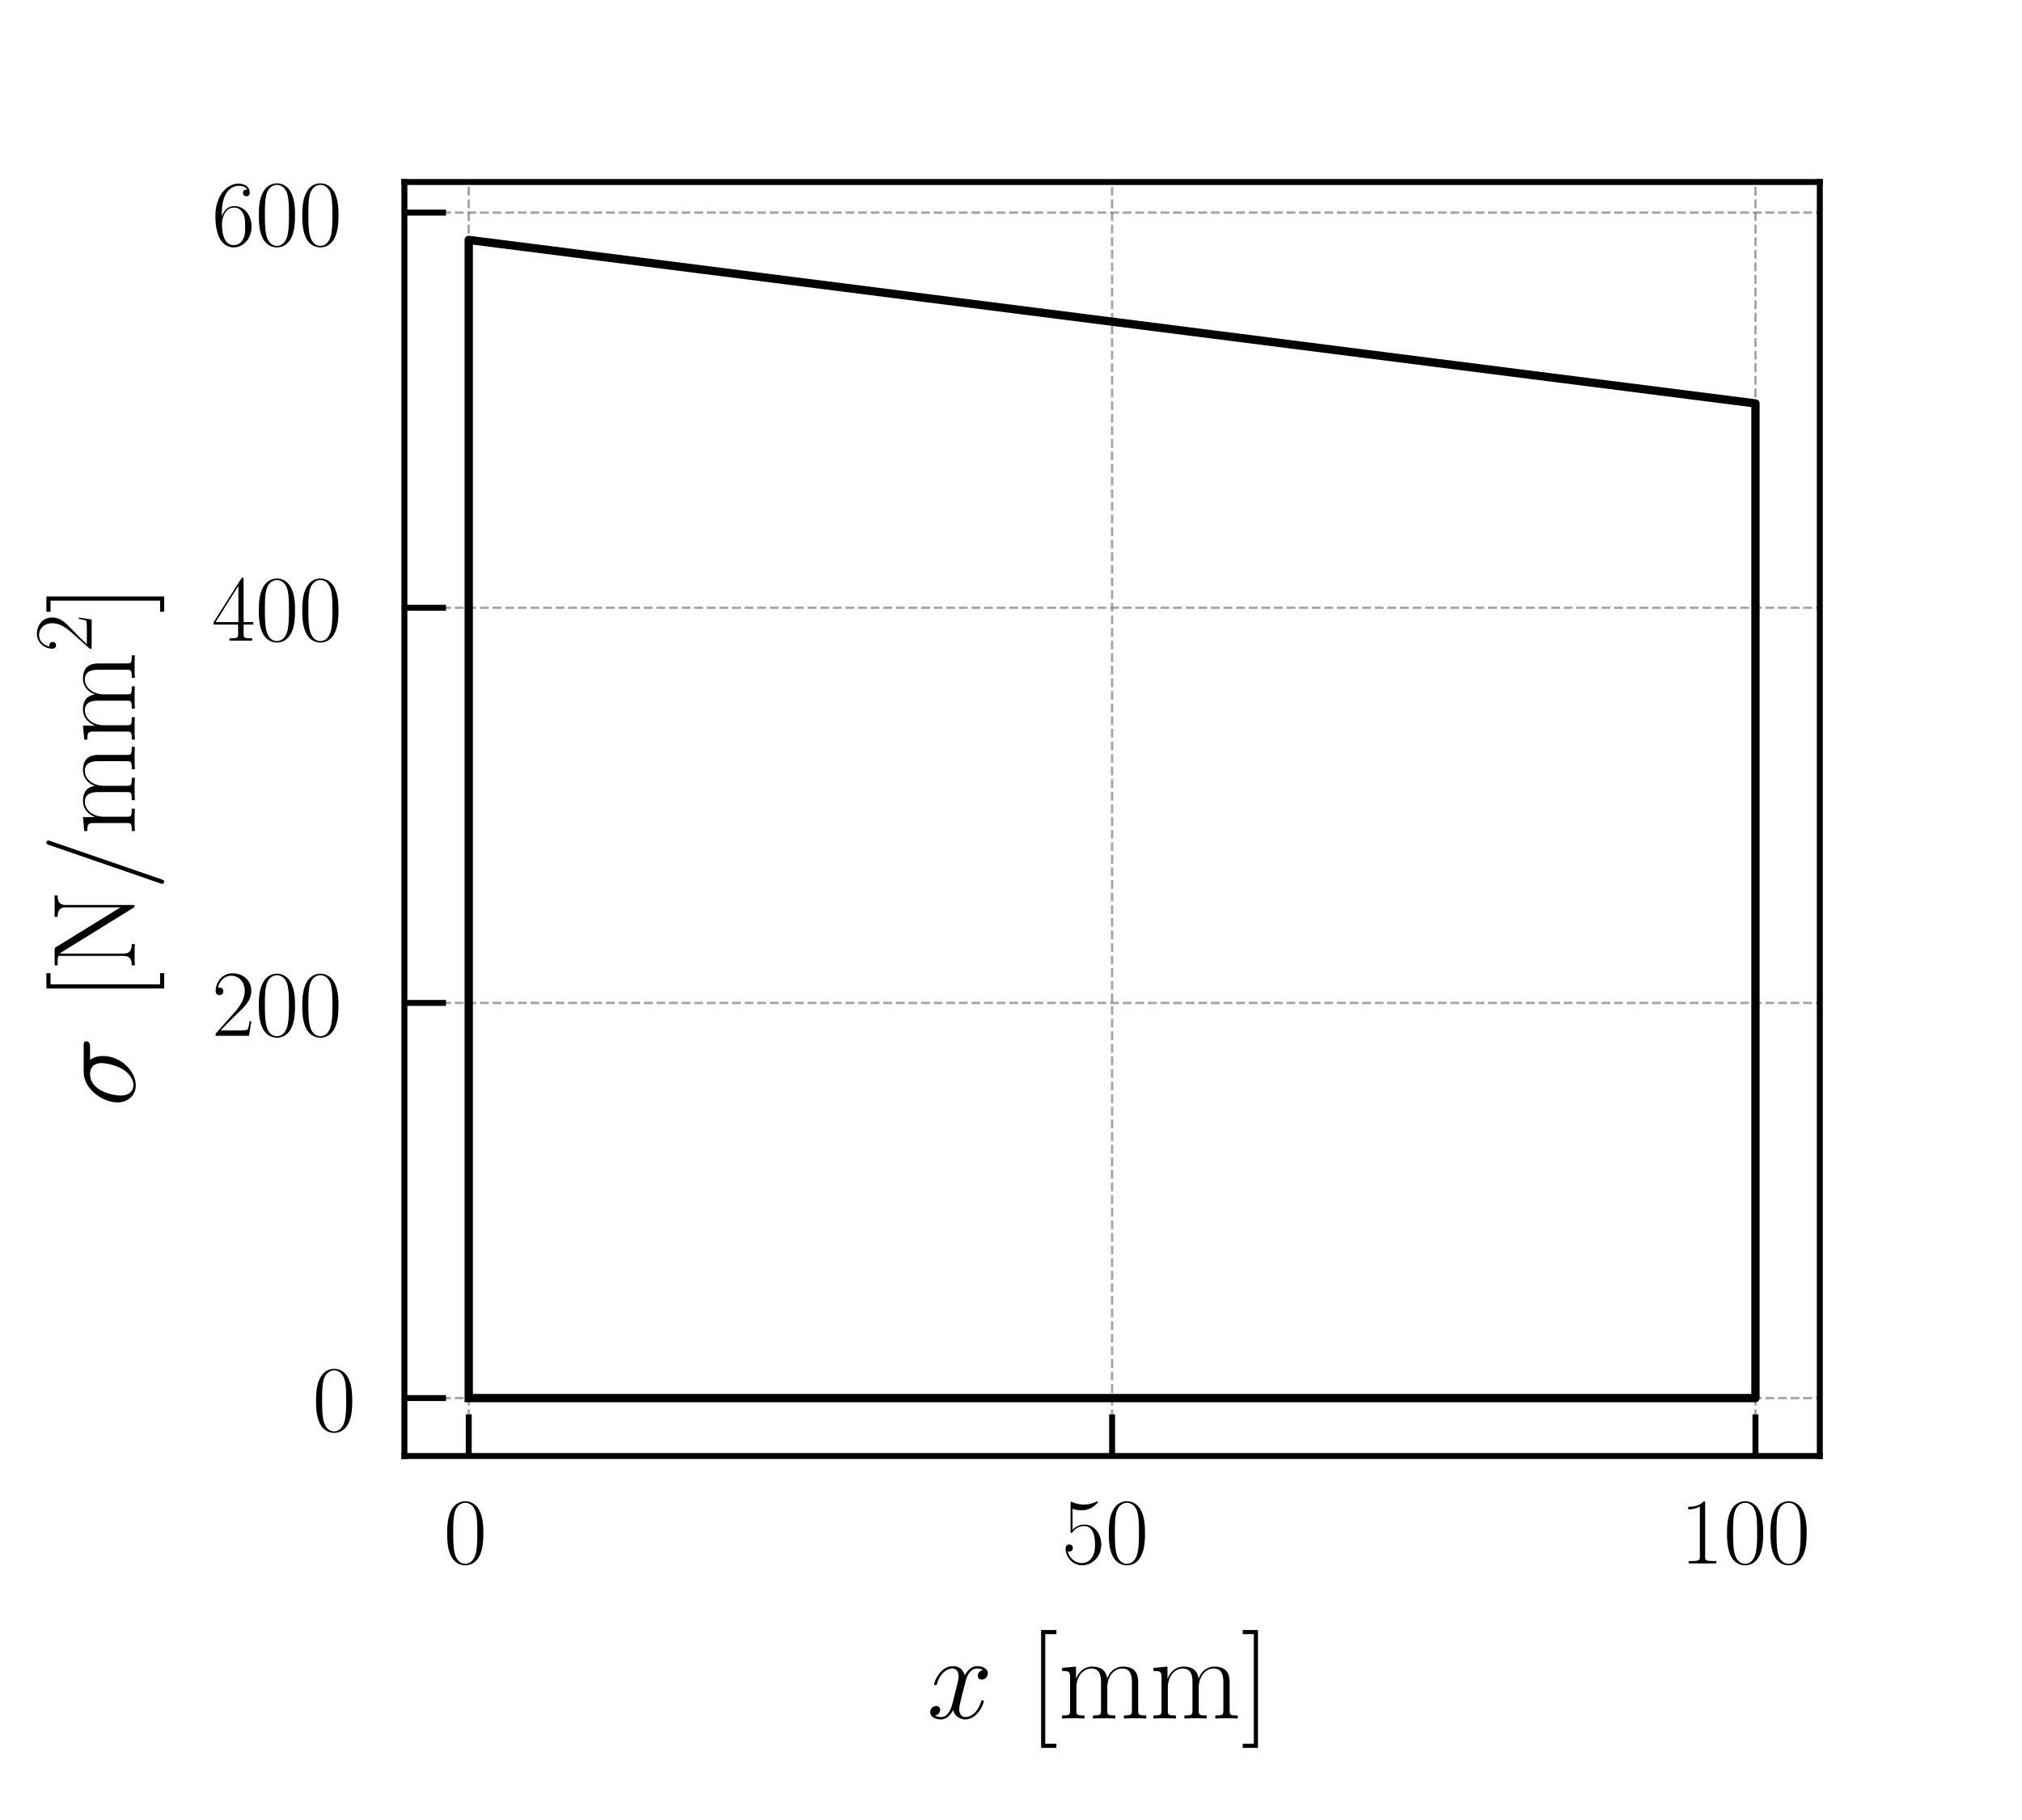
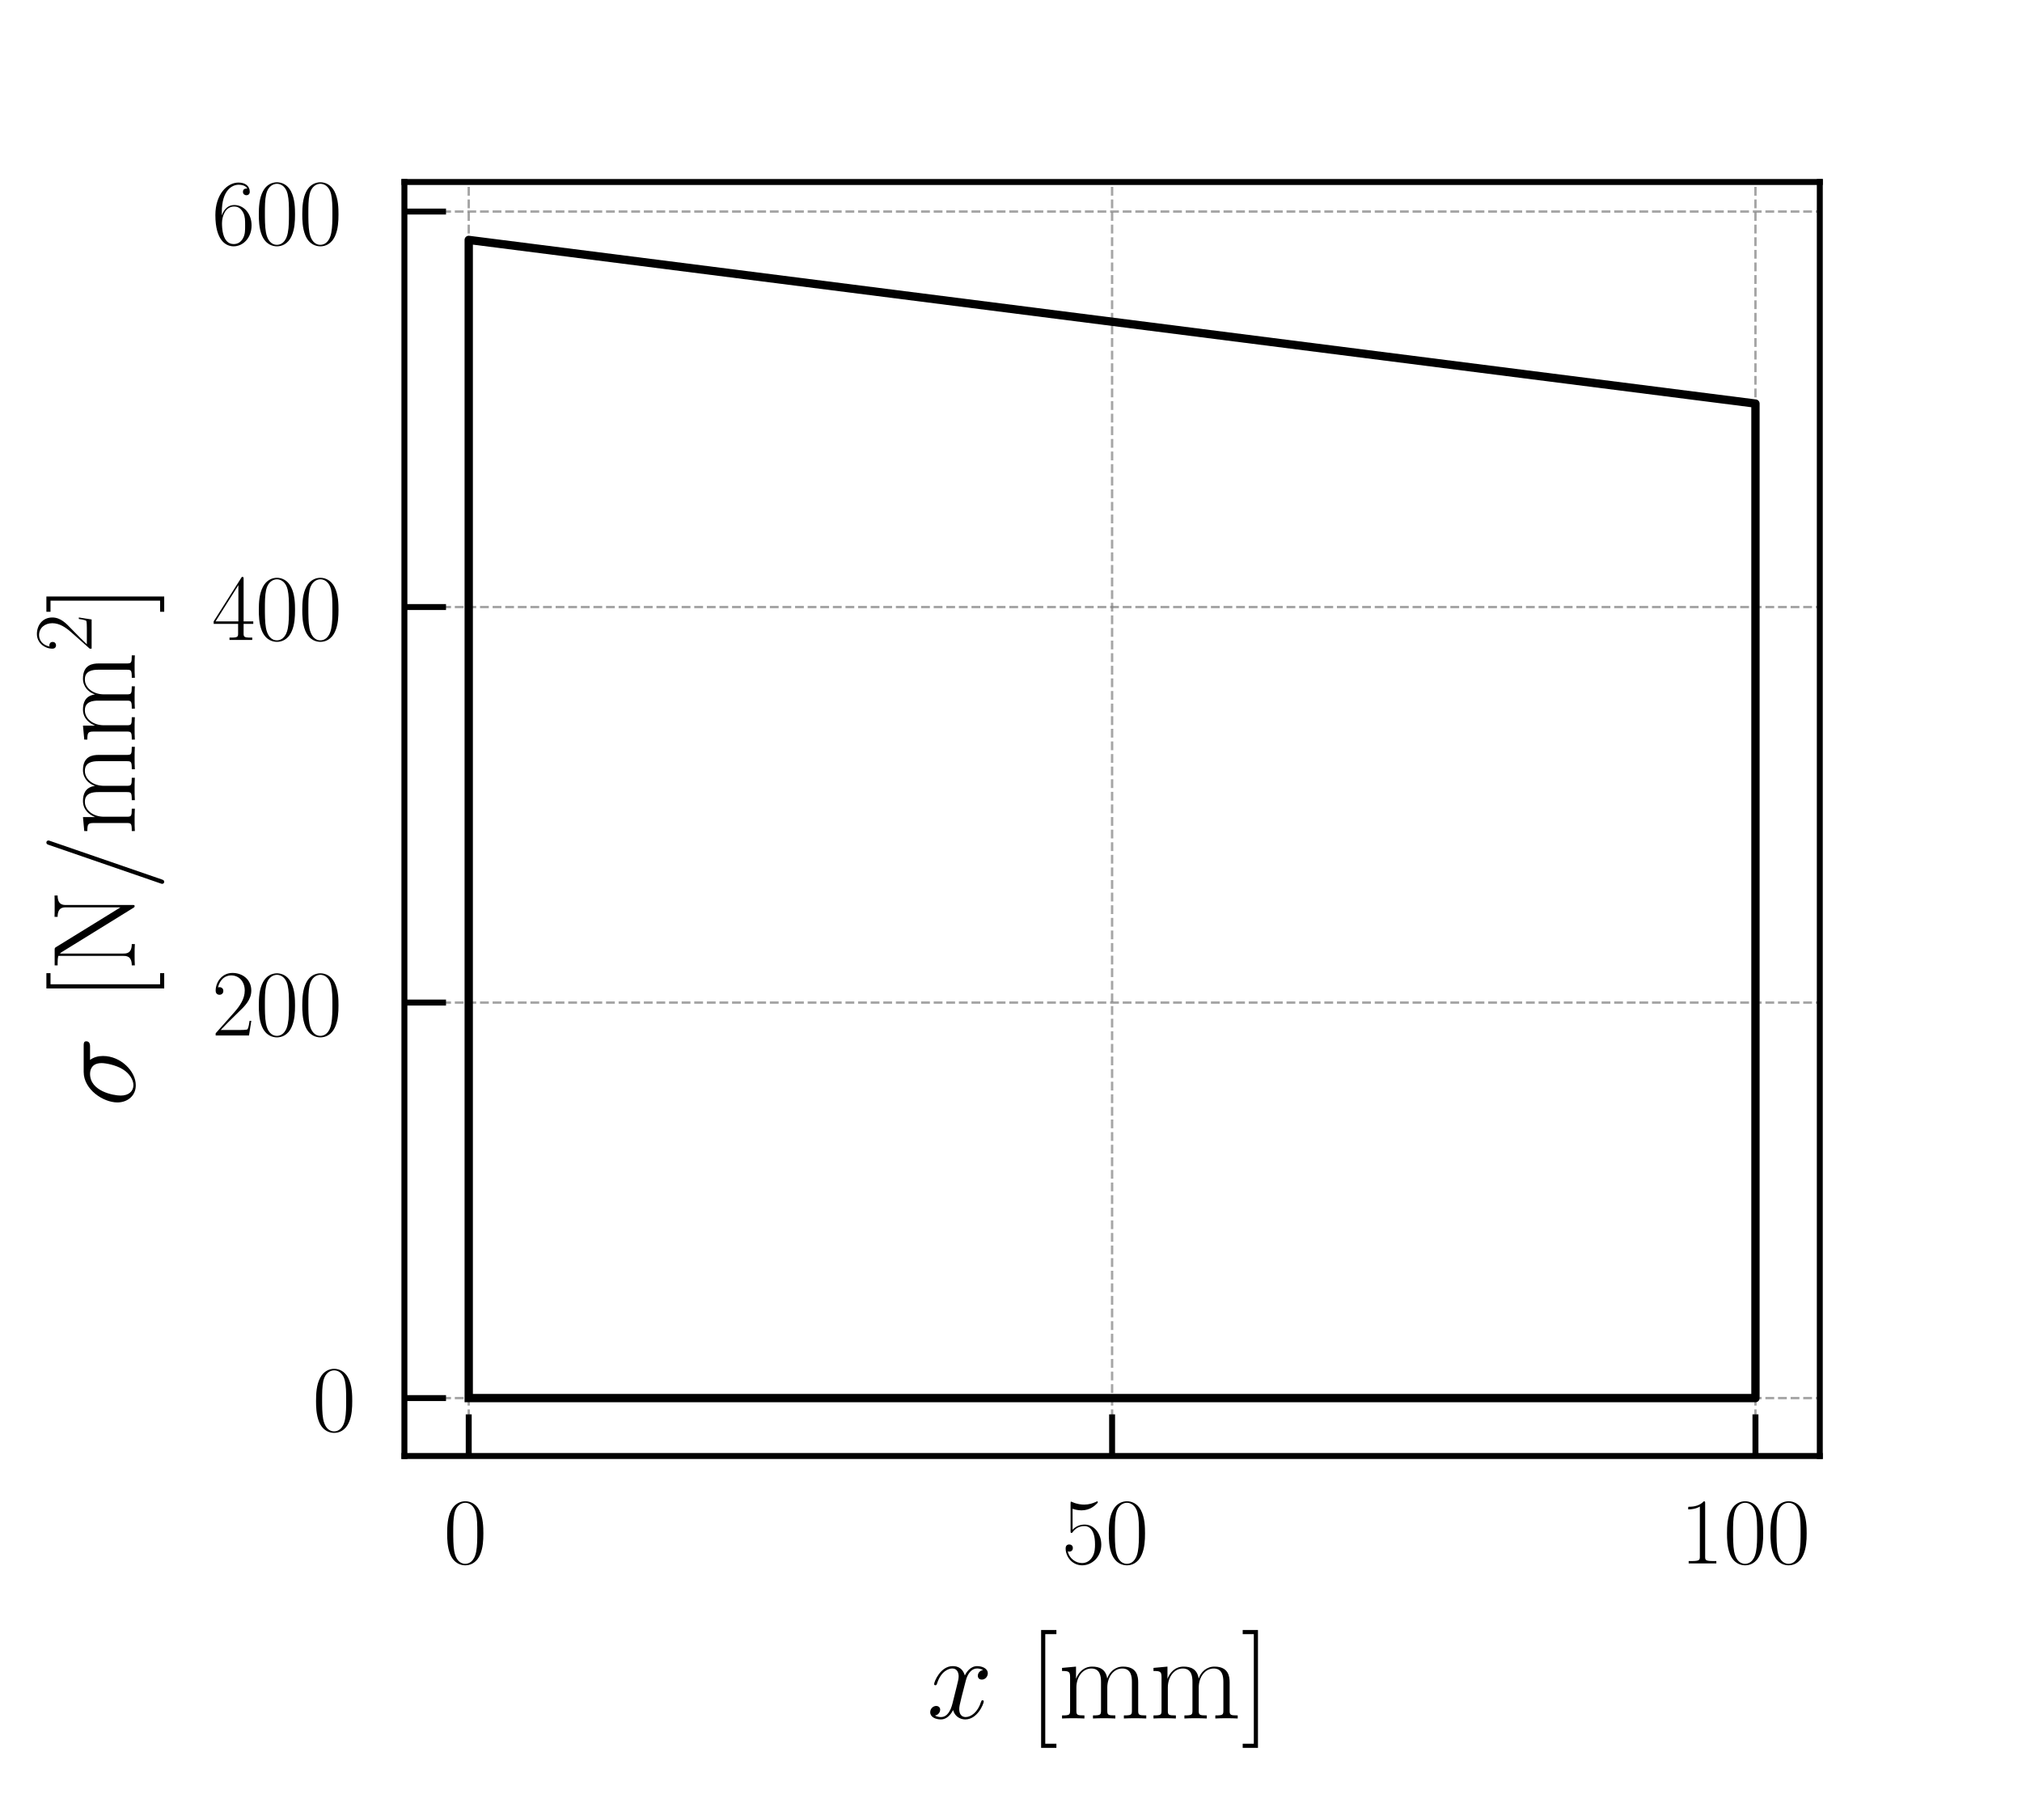
<svg xmlns="http://www.w3.org/2000/svg" xmlns:xlink="http://www.w3.org/1999/xlink" width="170.079pt" height="153.071pt" viewBox="0 0 170.079 153.071" version="1.1">
  <defs>
    <style type="text/css">*{stroke-linejoin: round; stroke-linecap: butt}</style>
  </defs>
  <g id="figure_1">
    <g id="patch_1">
      <path d="M 0 153.071  L 170.079 153.071  L 170.079 0  L 0 0  z " style="fill: #ffffff" />
    </g>
    <g id="axes_1">
      <g id="patch_2">
        <path d="M 34.016 122.457  L 153.071 122.457  L 153.071 15.307  L 34.016 15.307  z " style="fill: #ffffff" />
      </g>
      <g id="matplotlib.axis_1">
        <g id="xtick_1">
          <g id="line2d_1">
-             <path d="M 39.427 122.457  L 39.427 15.307  " clip-path="url(#pec61107499)" style="fill: none; stroke-dasharray: 0.74,0.32; stroke-dashoffset: 0; stroke: #808080; stroke-opacity: 0.7; stroke-width: 0.2" />
+             <path d="M 39.427 122.457  L 39.427 15.307  " clip-path="url(#p2e9085de3e)" style="fill: none; stroke-dasharray: 0.74,0.32; stroke-dashoffset: 0; stroke: #808080; stroke-opacity: 0.7; stroke-width: 0.2" />
          </g>
          <g id="line2d_2">
            <defs>
-               <path id="mca3083ff95" d="M 0 0  L 0 -3.5  " style="stroke: #000000; stroke-width: 0.5" />
-             </defs>
-             <g>
-               <use xlink:href="#mca3083ff95" x="39.427" y="122.457" style="stroke: #000000; stroke-width: 0.5" />
+               <path id="m526785d4ec" d="M 0 0  L 0 -3.5  " style="stroke: #000000; stroke-width: 0.5" />
+             </defs>
+             <g>
+               <use xlink:href="#m526785d4ec" x="39.427" y="122.457" style="stroke: #000000; stroke-width: 0.5" />
            </g>
          </g>
          <g id="text_1">
            <g transform="translate(37.31025 131.4915) scale(0.08 -0.08)">
              <defs>
                <path id="CMR17-30" d="M 2688 2025  C 2688 2416 2682 3080 2413 3591  C 2176 4039 1798 4198 1466 4198  C 1158 4198 768 4058 525 3597  C 269 3118 243 2524 243 2025  C 243 1661 250 1106 448 619  C 723 -39 1216 -128 1466 -128  C 1760 -128 2208 -7 2470 600  C 2662 1042 2688 1559 2688 2025  z M 1466 -26  C 1056 -26 813 325 723 812  C 653 1188 653 1738 653 2096  C 653 2588 653 2997 736 3387  C 858 3929 1216 4096 1466 4096  C 1728 4096 2067 3923 2189 3400  C 2272 3036 2278 2607 2278 2096  C 2278 1680 2278 1169 2202 792  C 2067 95 1690 -26 1466 -26  z " transform="scale(0.015625)" />
              </defs>
              <use xlink:href="#CMR17-30" transform="scale(0.996264)" />
            </g>
          </g>
        </g>
        <g id="xtick_2">
          <g id="line2d_3">
-             <path d="M 93.543 122.457  L 93.543 15.307  " clip-path="url(#pec61107499)" style="fill: none; stroke-dasharray: 0.74,0.32; stroke-dashoffset: 0; stroke: #808080; stroke-opacity: 0.7; stroke-width: 0.2" />
+             <path d="M 93.543 122.457  L 93.543 15.307  " clip-path="url(#p2e9085de3e)" style="fill: none; stroke-dasharray: 0.74,0.32; stroke-dashoffset: 0; stroke: #808080; stroke-opacity: 0.7; stroke-width: 0.2" />
          </g>
          <g id="line2d_4">
            <g>
-               <use xlink:href="#mca3083ff95" x="93.543" y="122.457" style="stroke: #000000; stroke-width: 0.5" />
+               <use xlink:href="#m526785d4ec" x="93.543" y="122.457" style="stroke: #000000; stroke-width: 0.5" />
            </g>
          </g>
          <g id="text_2">
            <g transform="translate(89.30912 131.4915) scale(0.08 -0.08)">
              <defs>
                <path id="CMR17-35" d="M 730 3692  C 794 3666 1056 3584 1325 3584  C 1920 3584 2246 3911 2432 4100  C 2432 4157 2432 4192 2394 4192  C 2387 4192 2374 4192 2323 4163  C 2099 4058 1837 3973 1517 3973  C 1325 3973 1037 3999 723 4139  C 653 4171 640 4171 634 4171  C 602 4171 595 4164 595 4037  L 595 2203  C 595 2089 595 2057 659 2057  C 691 2057 704 2070 736 2114  C 941 2401 1222 2522 1542 2522  C 1766 2522 2246 2382 2246 1289  C 2246 1085 2246 715 2054 421  C 1894 159 1645 25 1370 25  C 947 25 518 320 403 814  C 429 807 480 795 506 795  C 589 795 749 840 749 1038  C 749 1210 627 1280 506 1280  C 358 1280 262 1190 262 1011  C 262 454 704 -128 1382 -128  C 2042 -128 2669 440 2669 1264  C 2669 2030 2170 2624 1549 2624  C 1222 2624 947 2503 730 2274  L 730 3692  z " transform="scale(0.015625)" />
              </defs>
              <use xlink:href="#CMR17-35" transform="scale(0.996264)" />
              <use xlink:href="#CMR17-30" transform="translate(45.69048 0) scale(0.996264)" />
            </g>
          </g>
        </g>
        <g id="xtick_3">
          <g id="line2d_5">
-             <path d="M 147.659 122.457  L 147.659 15.307  " clip-path="url(#pec61107499)" style="fill: none; stroke-dasharray: 0.74,0.32; stroke-dashoffset: 0; stroke: #808080; stroke-opacity: 0.7; stroke-width: 0.2" />
+             <path d="M 147.659 122.457  L 147.659 15.307  " clip-path="url(#p2e9085de3e)" style="fill: none; stroke-dasharray: 0.74,0.32; stroke-dashoffset: 0; stroke: #808080; stroke-opacity: 0.7; stroke-width: 0.2" />
          </g>
          <g id="line2d_6">
            <g>
-               <use xlink:href="#mca3083ff95" x="147.659" y="122.457" style="stroke: #000000; stroke-width: 0.5" />
+               <use xlink:href="#m526785d4ec" x="147.659" y="122.457" style="stroke: #000000; stroke-width: 0.5" />
            </g>
          </g>
          <g id="text_3">
            <g transform="translate(141.308 131.4915) scale(0.08 -0.08)">
              <defs>
                <path id="CMR17-31" d="M 1702 4058  C 1702 4192 1696 4192 1606 4192  C 1357 3916 979 3827 621 3827  C 602 3827 570 3827 563 3808  C 557 3795 557 3782 557 3648  C 755 3648 1088 3686 1344 3839  L 1344 461  C 1344 236 1331 160 781 160  L 589 160  L 589 0  C 896 0 1216 0 1523 0  C 1830 0 2150 0 2458 0  L 2458 160  L 2266 160  C 1715 160 1702 230 1702 458  L 1702 4058  z " transform="scale(0.015625)" />
              </defs>
              <use xlink:href="#CMR17-31" transform="scale(0.996264)" />
              <use xlink:href="#CMR17-30" transform="translate(45.69048 0) scale(0.996264)" />
              <use xlink:href="#CMR17-30" transform="translate(91.38095 0) scale(0.996264)" />
            </g>
          </g>
        </g>
        <g id="text_4">
          <g transform="translate(77.96628 144.5132) scale(0.1 -0.1)">
            <defs>
              <path id="CMMI12-78" d="M 3034 2606  C 2829 2567 2752 2414 2752 2293  C 2752 2139 2874 2088 2963 2088  C 3155 2088 3290 2254 3290 2427  C 3290 2695 2982 2816 2714 2816  C 2323 2816 2106 2433 2048 2312  C 1901 2816 1504 2816 1389 2816  C 736 2816 390 1980 390 1839  C 390 1814 416 1782 461 1782  C 512 1782 525 1820 538 1846  C 755 2555 1184 2689 1370 2689  C 1658 2689 1715 2420 1715 2267  C 1715 2127 1677 1980 1600 1673  L 1382 798  C 1286 415 1101 64 762 64  C 730 64 570 64 435 147  C 666 192 717 383 717 460  C 717 588 621 664 499 664  C 346 664 179 530 179 326  C 179 57 480 -64 755 -64  C 1062 -64 1280 179 1414 441  C 1517 64 1837 -64 2074 -64  C 2726 -64 3072 773 3072 913  C 3072 945 3046 971 3008 971  C 2950 971 2944 939 2925 888  C 2752 326 2381 64 2093 64  C 1869 64 1747 230 1747 492  C 1747 632 1773 734 1875 1156  L 2099 2024  C 2195 2408 2413 2689 2707 2689  C 2720 2689 2899 2689 3034 2606  z " transform="scale(0.015625)" />
              <path id="CMR17-5b" d="M 1504 -1600  L 1504 -1377  L 902 -1377  L 902 4544  L 1504 4544  L 1504 4767  L 678 4767  L 678 -1600  L 1504 -1600  z " transform="scale(0.015625)" />
              <path id="CMR17-6d" d="M 4326 1933  C 4326 2252 4269 2790 3507 2790  C 3072 2790 2771 2496 2656 2151  L 2650 2151  C 2573 2676 2195 2790 1837 2790  C 1331 2790 1069 2400 973 2144  L 966 2144  L 966 2790  L 211 2720  L 211 2554  C 589 2554 646 2515 646 2208  L 646 428  C 646 184 621 153 211 153  L 211 -13  C 365 0 646 0 813 0  C 979 0 1267 0 1421 -13  L 1421 153  C 1011 153 986 178 986 428  L 986 1658  C 986 2247 1344 2688 1792 2688  C 2266 2688 2317 2266 2317 1958  L 2317 428  C 2317 184 2291 153 1882 153  L 1882 -13  C 2035 0 2317 0 2483 0  C 2650 0 2938 0 3091 -13  L 3091 153  C 2682 153 2656 178 2656 428  L 2656 1658  C 2656 2247 3014 2688 3462 2688  C 3936 2688 3987 2266 3987 1958  L 3987 428  C 3987 184 3962 153 3552 153  L 3552 -13  C 3706 0 3987 0 4154 0  C 4320 0 4608 0 4762 -13  L 4762 153  C 4352 153 4326 178 4326 428  L 4326 1933  z " transform="scale(0.015625)" />
              <path id="CMR17-5d" d="M 915 4767  L 90 4767  L 90 4544  L 691 4544  L 691 -1377  L 90 -1377  L 90 -1600  L 915 -1600  L 915 4767  z " transform="scale(0.015625)" />
            </defs>
            <use xlink:href="#CMMI12-78" transform="scale(0.996264)" />
            <use xlink:href="#CMR17-5b" transform="translate(85.51003 0) scale(0.996264)" />
            <use xlink:href="#CMR17-6d" transform="translate(110.3811 0) scale(0.996264)" />
            <use xlink:href="#CMR17-6d" transform="translate(187.3007 0) scale(0.996264)" />
            <use xlink:href="#CMR17-5d" transform="translate(264.2203 0) scale(0.996264)" />
          </g>
        </g>
      </g>
      <g id="matplotlib.axis_2">
        <g id="ytick_1">
          <g id="line2d_7">
-             <path d="M 34.016 117.586  L 153.071 117.586  " clip-path="url(#pec61107499)" style="fill: none; stroke-dasharray: 0.74,0.32; stroke-dashoffset: 0; stroke: #808080; stroke-opacity: 0.7; stroke-width: 0.2" />
+             <path d="M 34.016 117.586  L 153.071 117.586  " clip-path="url(#p2e9085de3e)" style="fill: none; stroke-dasharray: 0.74,0.32; stroke-dashoffset: 0; stroke: #808080; stroke-opacity: 0.7; stroke-width: 0.2" />
          </g>
          <g id="line2d_8">
            <defs>
-               <path id="m0fdfa0d6ea" d="M 0 0  L 3.5 0  " style="stroke: #000000; stroke-width: 0.5" />
-             </defs>
-             <g>
-               <use xlink:href="#m0fdfa0d6ea" x="34.016" y="117.586" style="stroke: #000000; stroke-width: 0.5" />
+               <path id="mc6f842fded" d="M 0 0  L 3.5 0  " style="stroke: #000000; stroke-width: 0.5" />
+             </defs>
+             <g>
+               <use xlink:href="#mc6f842fded" x="34.016" y="117.586" style="stroke: #000000; stroke-width: 0.5" />
            </g>
          </g>
          <g id="text_5">
            <g transform="translate(26.28157 120.3537) scale(0.08 -0.08)">
              <use xlink:href="#CMR17-30" transform="scale(0.996264)" />
            </g>
          </g>
        </g>
        <g id="ytick_2">
          <g id="line2d_9">
-             <path d="M 34.016 84.351  L 153.071 84.351  " clip-path="url(#pec61107499)" style="fill: none; stroke-dasharray: 0.74,0.32; stroke-dashoffset: 0; stroke: #808080; stroke-opacity: 0.7; stroke-width: 0.2" />
+             <path d="M 34.016 84.321  L 153.071 84.321  " clip-path="url(#p2e9085de3e)" style="fill: none; stroke-dasharray: 0.74,0.32; stroke-dashoffset: 0; stroke: #808080; stroke-opacity: 0.7; stroke-width: 0.2" />
          </g>
          <g id="line2d_10">
            <g>
-               <use xlink:href="#m0fdfa0d6ea" x="34.016" y="84.351" style="stroke: #000000; stroke-width: 0.5" />
+               <use xlink:href="#mc6f842fded" x="34.016" y="84.321" style="stroke: #000000; stroke-width: 0.5" />
            </g>
          </g>
          <g id="text_6">
-             <g transform="translate(17.8132 87.11843) scale(0.08 -0.08)">
+             <g transform="translate(17.8132 87.08859) scale(0.08 -0.08)">
              <defs>
                <path id="CMR17-32" d="M 2669 989  L 2554 989  C 2490 536 2438 459 2413 420  C 2381 369 1920 369 1830 369  L 602 369  C 832 619 1280 1072 1824 1597  C 2214 1967 2669 2402 2669 3035  C 2669 3790 2067 4224 1395 4224  C 691 4224 262 3604 262 3030  C 262 2780 448 2748 525 2748  C 589 2748 781 2787 781 3010  C 781 3207 614 3264 525 3264  C 486 3264 448 3258 422 3245  C 544 3790 915 4058 1306 4058  C 1862 4058 2227 3617 2227 3035  C 2227 2479 1901 2000 1536 1584  L 262 146  L 262 0  L 2515 0  L 2669 989  z " transform="scale(0.015625)" />
              </defs>
              <use xlink:href="#CMR17-32" transform="scale(0.996264)" />
              <use xlink:href="#CMR17-30" transform="translate(45.69048 0) scale(0.996264)" />
              <use xlink:href="#CMR17-30" transform="translate(91.38095 0) scale(0.996264)" />
            </g>
          </g>
        </g>
        <g id="ytick_3">
          <g id="line2d_11">
-             <path d="M 34.016 51.116  L 153.071 51.116  " clip-path="url(#pec61107499)" style="fill: none; stroke-dasharray: 0.74,0.32; stroke-dashoffset: 0; stroke: #808080; stroke-opacity: 0.7; stroke-width: 0.2" />
+             <path d="M 34.016 51.056  L 153.071 51.056  " clip-path="url(#p2e9085de3e)" style="fill: none; stroke-dasharray: 0.74,0.32; stroke-dashoffset: 0; stroke: #808080; stroke-opacity: 0.7; stroke-width: 0.2" />
          </g>
          <g id="line2d_12">
            <g>
-               <use xlink:href="#m0fdfa0d6ea" x="34.016" y="51.116" style="stroke: #000000; stroke-width: 0.5" />
+               <use xlink:href="#mc6f842fded" x="34.016" y="51.056" style="stroke: #000000; stroke-width: 0.5" />
            </g>
          </g>
          <g id="text_7">
-             <g transform="translate(17.8132 53.88319) scale(0.08 -0.08)">
+             <g transform="translate(17.8132 53.82353) scale(0.08 -0.08)">
              <defs>
                <path id="CMR17-34" d="M 2150 4122  C 2150 4256 2144 4256 2029 4256  L 128 1254  L 128 1088  L 1779 1088  L 1779 457  C 1779 224 1766 160 1318 160  L 1197 160  L 1197 0  C 1402 0 1747 0 1965 0  C 2182 0 2528 0 2733 0  L 2733 160  L 2611 160  C 2163 160 2150 224 2150 457  L 2150 1088  L 2803 1088  L 2803 1254  L 2150 1254  L 2150 4122  z M 1798 3703  L 1798 1254  L 256 1254  L 1798 3703  z " transform="scale(0.015625)" />
              </defs>
              <use xlink:href="#CMR17-34" transform="scale(0.996264)" />
              <use xlink:href="#CMR17-30" transform="translate(45.69048 0) scale(0.996264)" />
              <use xlink:href="#CMR17-30" transform="translate(91.38095 0) scale(0.996264)" />
            </g>
          </g>
        </g>
        <g id="ytick_4">
          <g id="line2d_13">
-             <path d="M 34.016 17.881  L 153.071 17.881  " clip-path="url(#pec61107499)" style="fill: none; stroke-dasharray: 0.74,0.32; stroke-dashoffset: 0; stroke: #808080; stroke-opacity: 0.7; stroke-width: 0.2" />
+             <path d="M 34.016 17.791  L 153.071 17.791  " clip-path="url(#p2e9085de3e)" style="fill: none; stroke-dasharray: 0.74,0.32; stroke-dashoffset: 0; stroke: #808080; stroke-opacity: 0.7; stroke-width: 0.2" />
          </g>
          <g id="line2d_14">
            <g>
-               <use xlink:href="#m0fdfa0d6ea" x="34.016" y="17.881" style="stroke: #000000; stroke-width: 0.5" />
+               <use xlink:href="#mc6f842fded" x="34.016" y="17.791" style="stroke: #000000; stroke-width: 0.5" />
            </g>
          </g>
          <g id="text_8">
-             <g transform="translate(17.8132 20.64796) scale(0.08 -0.08)">
+             <g transform="translate(17.8132 20.55847) scale(0.08 -0.08)">
              <defs>
                <path id="CMR17-36" d="M 678 2176  C 678 3690 1395 4032 1811 4032  C 1946 4032 2272 4009 2400 3776  C 2298 3776 2106 3776 2106 3553  C 2106 3381 2246 3323 2336 3323  C 2394 3323 2566 3348 2566 3560  C 2566 3954 2246 4179 1805 4179  C 1043 4179 243 3390 243 1984  C 243 253 966 -128 1478 -128  C 2099 -128 2688 427 2688 1283  C 2688 2081 2170 2662 1517 2662  C 1126 2662 838 2407 678 1960  L 678 2176  z M 1478 25  C 691 25 691 1200 691 1436  C 691 1896 909 2560 1504 2560  C 1613 2560 1926 2560 2138 2120  C 2253 1870 2253 1609 2253 1289  C 2253 944 2253 690 2118 434  C 1978 171 1773 25 1478 25  z " transform="scale(0.015625)" />
              </defs>
              <use xlink:href="#CMR17-36" transform="scale(0.996264)" />
              <use xlink:href="#CMR17-30" transform="translate(45.69048 0) scale(0.996264)" />
              <use xlink:href="#CMR17-30" transform="translate(91.38095 0) scale(0.996264)" />
            </g>
          </g>
        </g>
        <g id="text_9">
          <g transform="translate(11.32254 93.09842) rotate(-90) scale(0.1 -0.1)">
            <defs>
              <path id="CMMI12-1b" d="M 3251 2408  C 3334 2408 3546 2408 3546 2612  C 3546 2752 3424 2752 3309 2752  L 1894 2752  C 934 2752 243 1686 243 932  C 243 390 595 -64 1171 -64  C 1926 -64 2752 747 2752 1705  C 2752 1954 2694 2196 2541 2408  L 3251 2408  z M 1178 64  C 851 64 614 313 614 754  C 614 1137 845 2408 1786 2408  C 2061 2408 2368 2274 2368 1781  C 2368 1558 2266 1021 2042 652  C 1811 275 1466 64 1178 64  z " transform="scale(0.015625)" />
              <path id="CMR17-4e" d="M 1312 4250  C 1267 4320 1261 4320 1139 4320  L 326 4320  L 326 4160  L 448 4160  C 704 4160 819 4129 838 4122  L 838 610  C 838 451 838 153 326 153  L 326 -13  C 474 0 742 0 902 0  C 1062 0 1331 0 1478 -13  L 1478 153  C 966 153 966 451 966 610  L 966 4033  C 1011 3995 1011 3982 1056 3919  L 3430 76  C 3475 0 3494 0 3526 0  C 3590 0 3590 19 3590 139  L 3590 3705  C 3590 3863 3590 4160 4102 4160  L 4102 4326  C 3955 4320 3686 4320 3526 4320  C 3366 4320 3098 4320 2950 4326  L 2950 4160  C 3462 4160 3462 3862 3462 3703  L 3462 763  L 1312 4250  z " transform="scale(0.015625)" />
              <path id="CMR17-2f" d="M 2605 4545  C 2637 4627 2637 4640 2637 4653  C 2637 4729 2579 4768 2528 4768  C 2451 4768 2426 4717 2400 4640  L 326 -1377  C 294 -1460 294 -1473 294 -1486  C 294 -1562 352 -1600 403 -1600  C 480 -1600 506 -1549 531 -1473  L 2605 4545  z " transform="scale(0.015625)" />
            </defs>
            <use xlink:href="#CMMI12-1b" transform="scale(0.996264)" />
            <use xlink:href="#CMR17-5b" transform="translate(89.09602 0) scale(0.996264)" />
            <use xlink:href="#CMR17-4e" transform="translate(113.9671 0) scale(0.996264)" />
            <use xlink:href="#CMR17-2f" transform="translate(183.0395 0) scale(0.996264)" />
            <use xlink:href="#CMR17-6d" transform="translate(228.73 0) scale(0.996264)" />
            <use xlink:href="#CMR17-6d" transform="translate(305.6496 0) scale(0.996264)" />
            <use xlink:href="#CMR17-32" transform="translate(382.5692 36.15364) scale(0.697382)" />
            <use xlink:href="#CMR17-5d" transform="translate(415.0505 0) scale(0.996264)" />
          </g>
        </g>
      </g>
      <g id="line2d_15">
-         <path d="M 39.427 117.586  L 147.659 117.586  L 147.659 33.93  L 39.427 20.178  L 39.427 117.586  " clip-path="url(#pec61107499)" style="fill: none; stroke: #000000; stroke-width: 0.7; stroke-linecap: square" />
+         <path d="M 39.427 117.586  L 147.659 117.586  L 147.659 33.942  L 39.427 20.178  L 39.427 117.586  " clip-path="url(#p2e9085de3e)" style="fill: none; stroke: #000000; stroke-width: 0.7; stroke-linecap: square" />
      </g>
      <g id="patch_3">
        <path d="M 34.016 122.457  L 34.016 15.307  " style="fill: none; stroke: #000000; stroke-width: 0.5; stroke-linejoin: miter; stroke-linecap: square" />
      </g>
      <g id="patch_4">
        <path d="M 153.071 122.457  L 153.071 15.307  " style="fill: none; stroke: #000000; stroke-width: 0.5; stroke-linejoin: miter; stroke-linecap: square" />
      </g>
      <g id="patch_5">
        <path d="M 34.016 122.457  L 153.071 122.457  " style="fill: none; stroke: #000000; stroke-width: 0.5; stroke-linejoin: miter; stroke-linecap: square" />
      </g>
      <g id="patch_6">
        <path d="M 34.016 15.307  L 153.071 15.307  " style="fill: none; stroke: #000000; stroke-width: 0.5; stroke-linejoin: miter; stroke-linecap: square" />
      </g>
    </g>
  </g>
  <defs>
-     <clipPath id="pec61107499">
+     <clipPath id="p2e9085de3e">
      <rect x="34.016" y="15.307" width="119.055" height="107.15" />
    </clipPath>
  </defs>
</svg>
